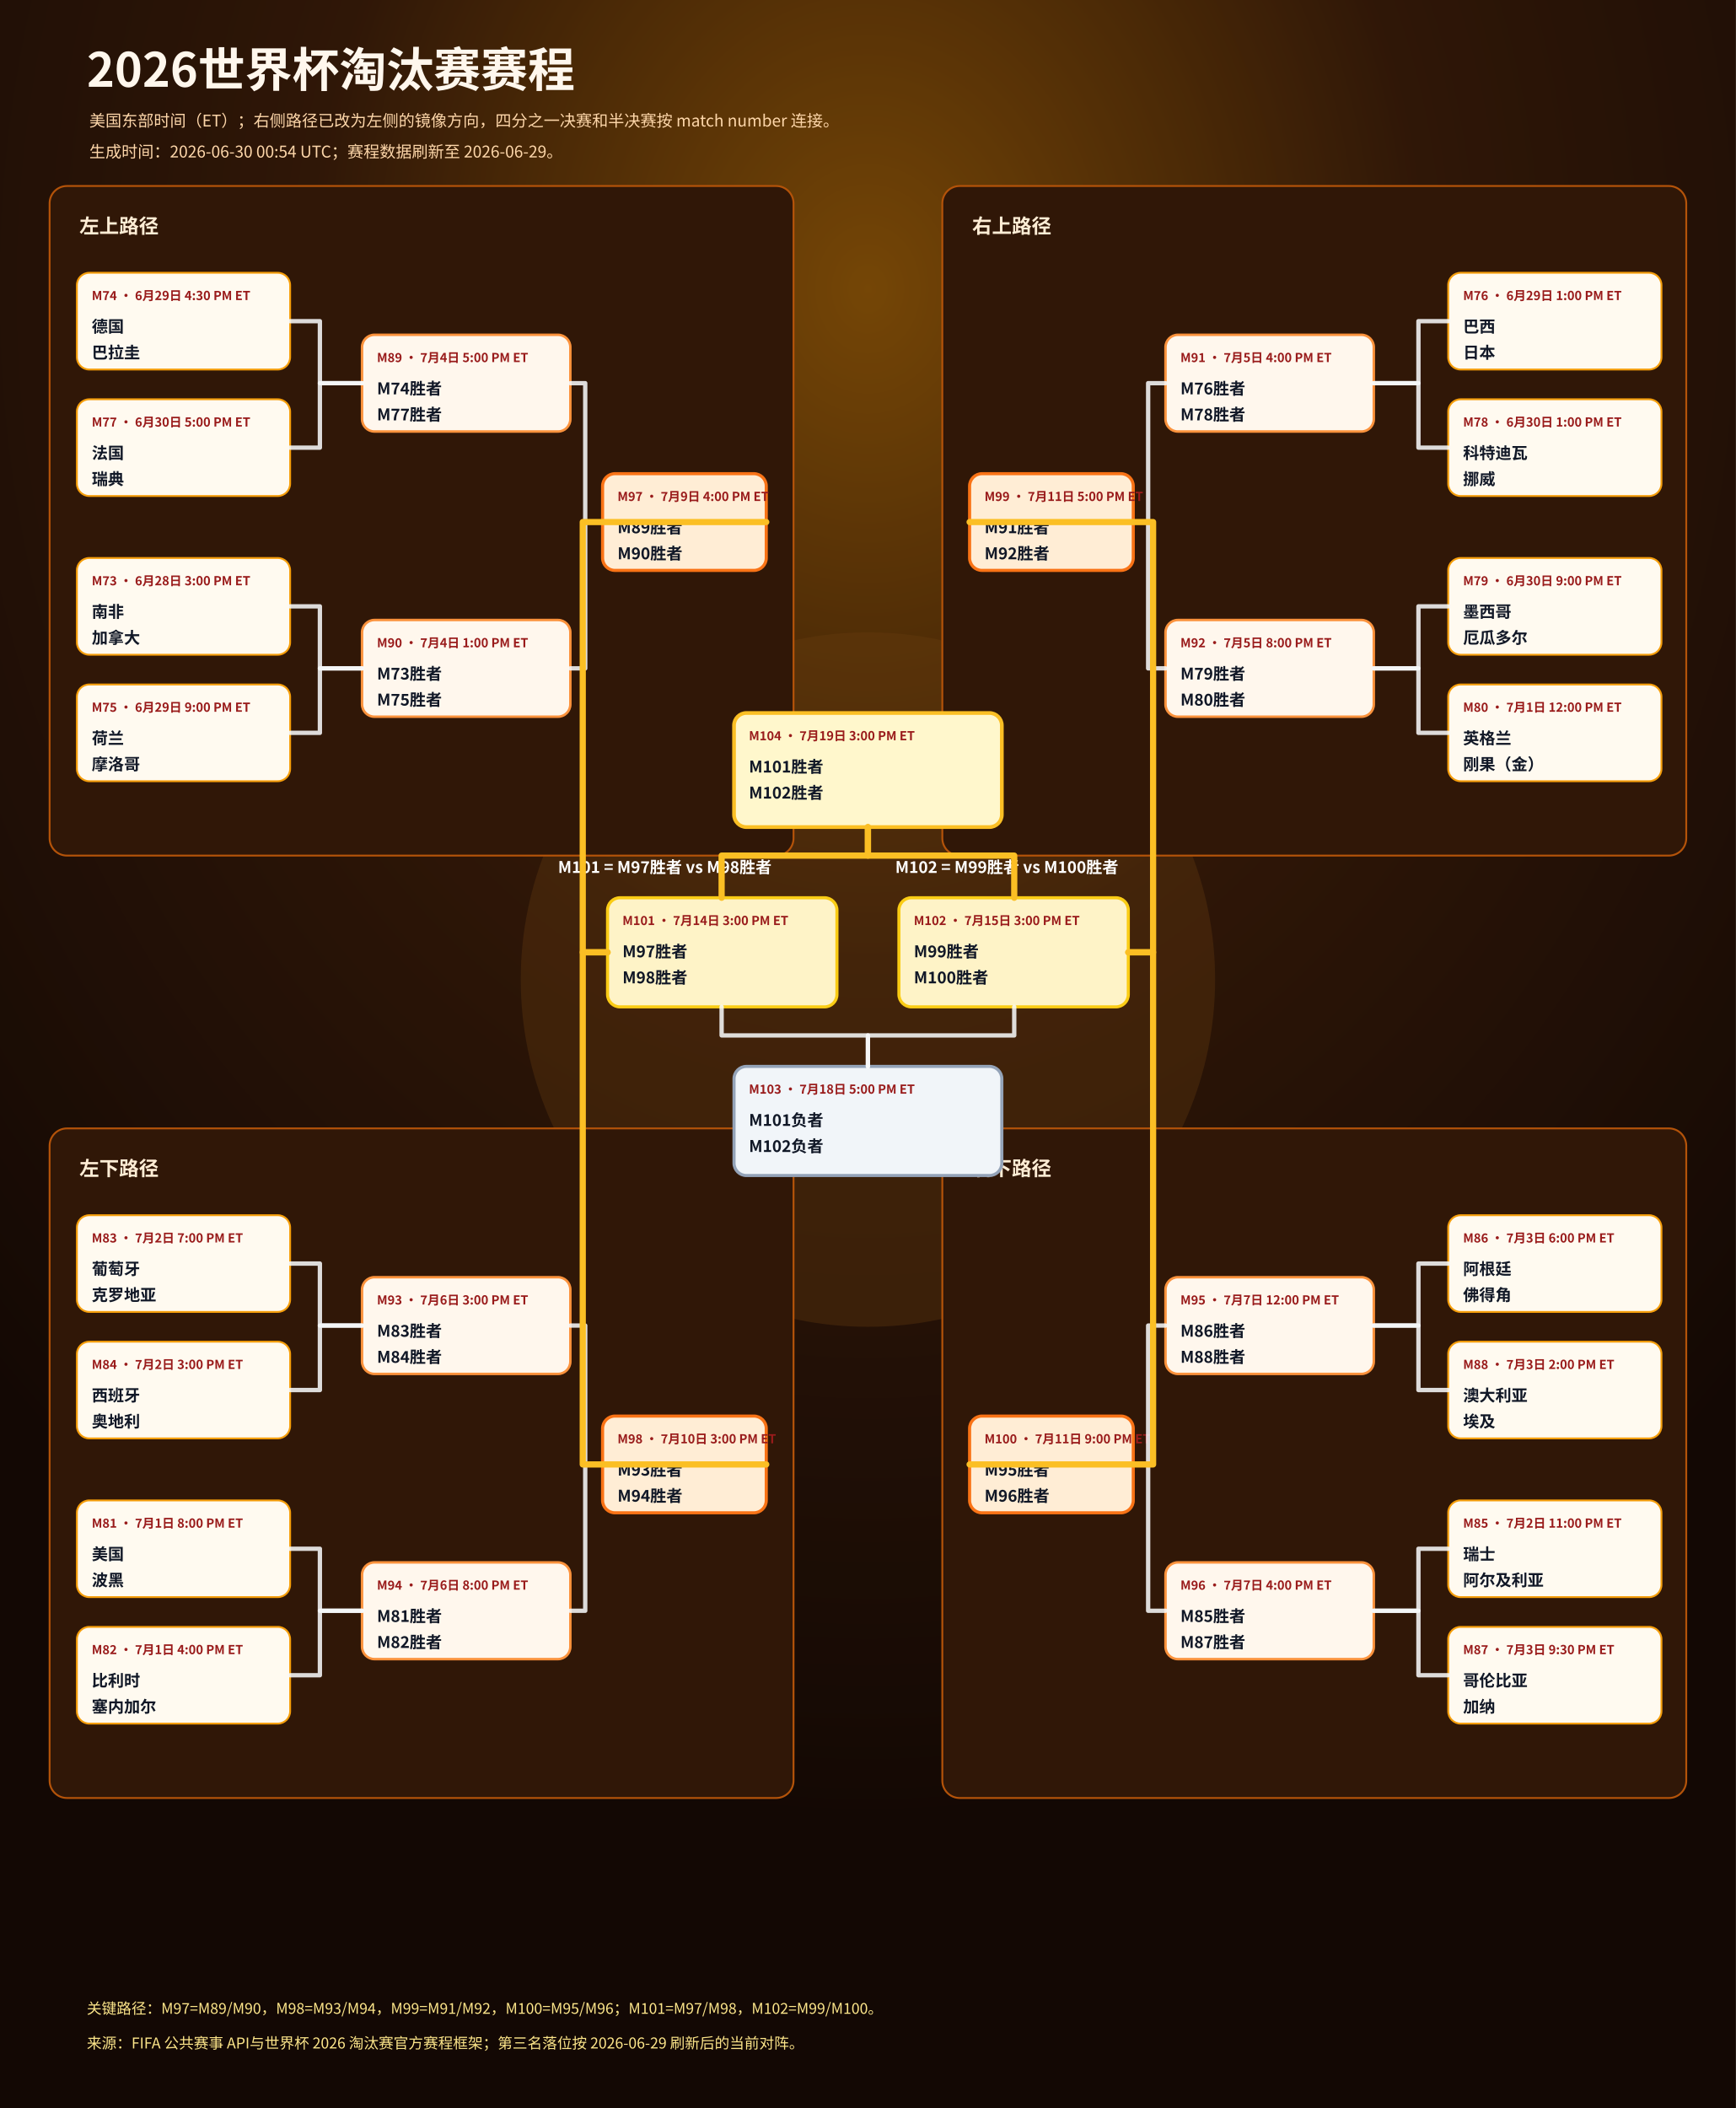
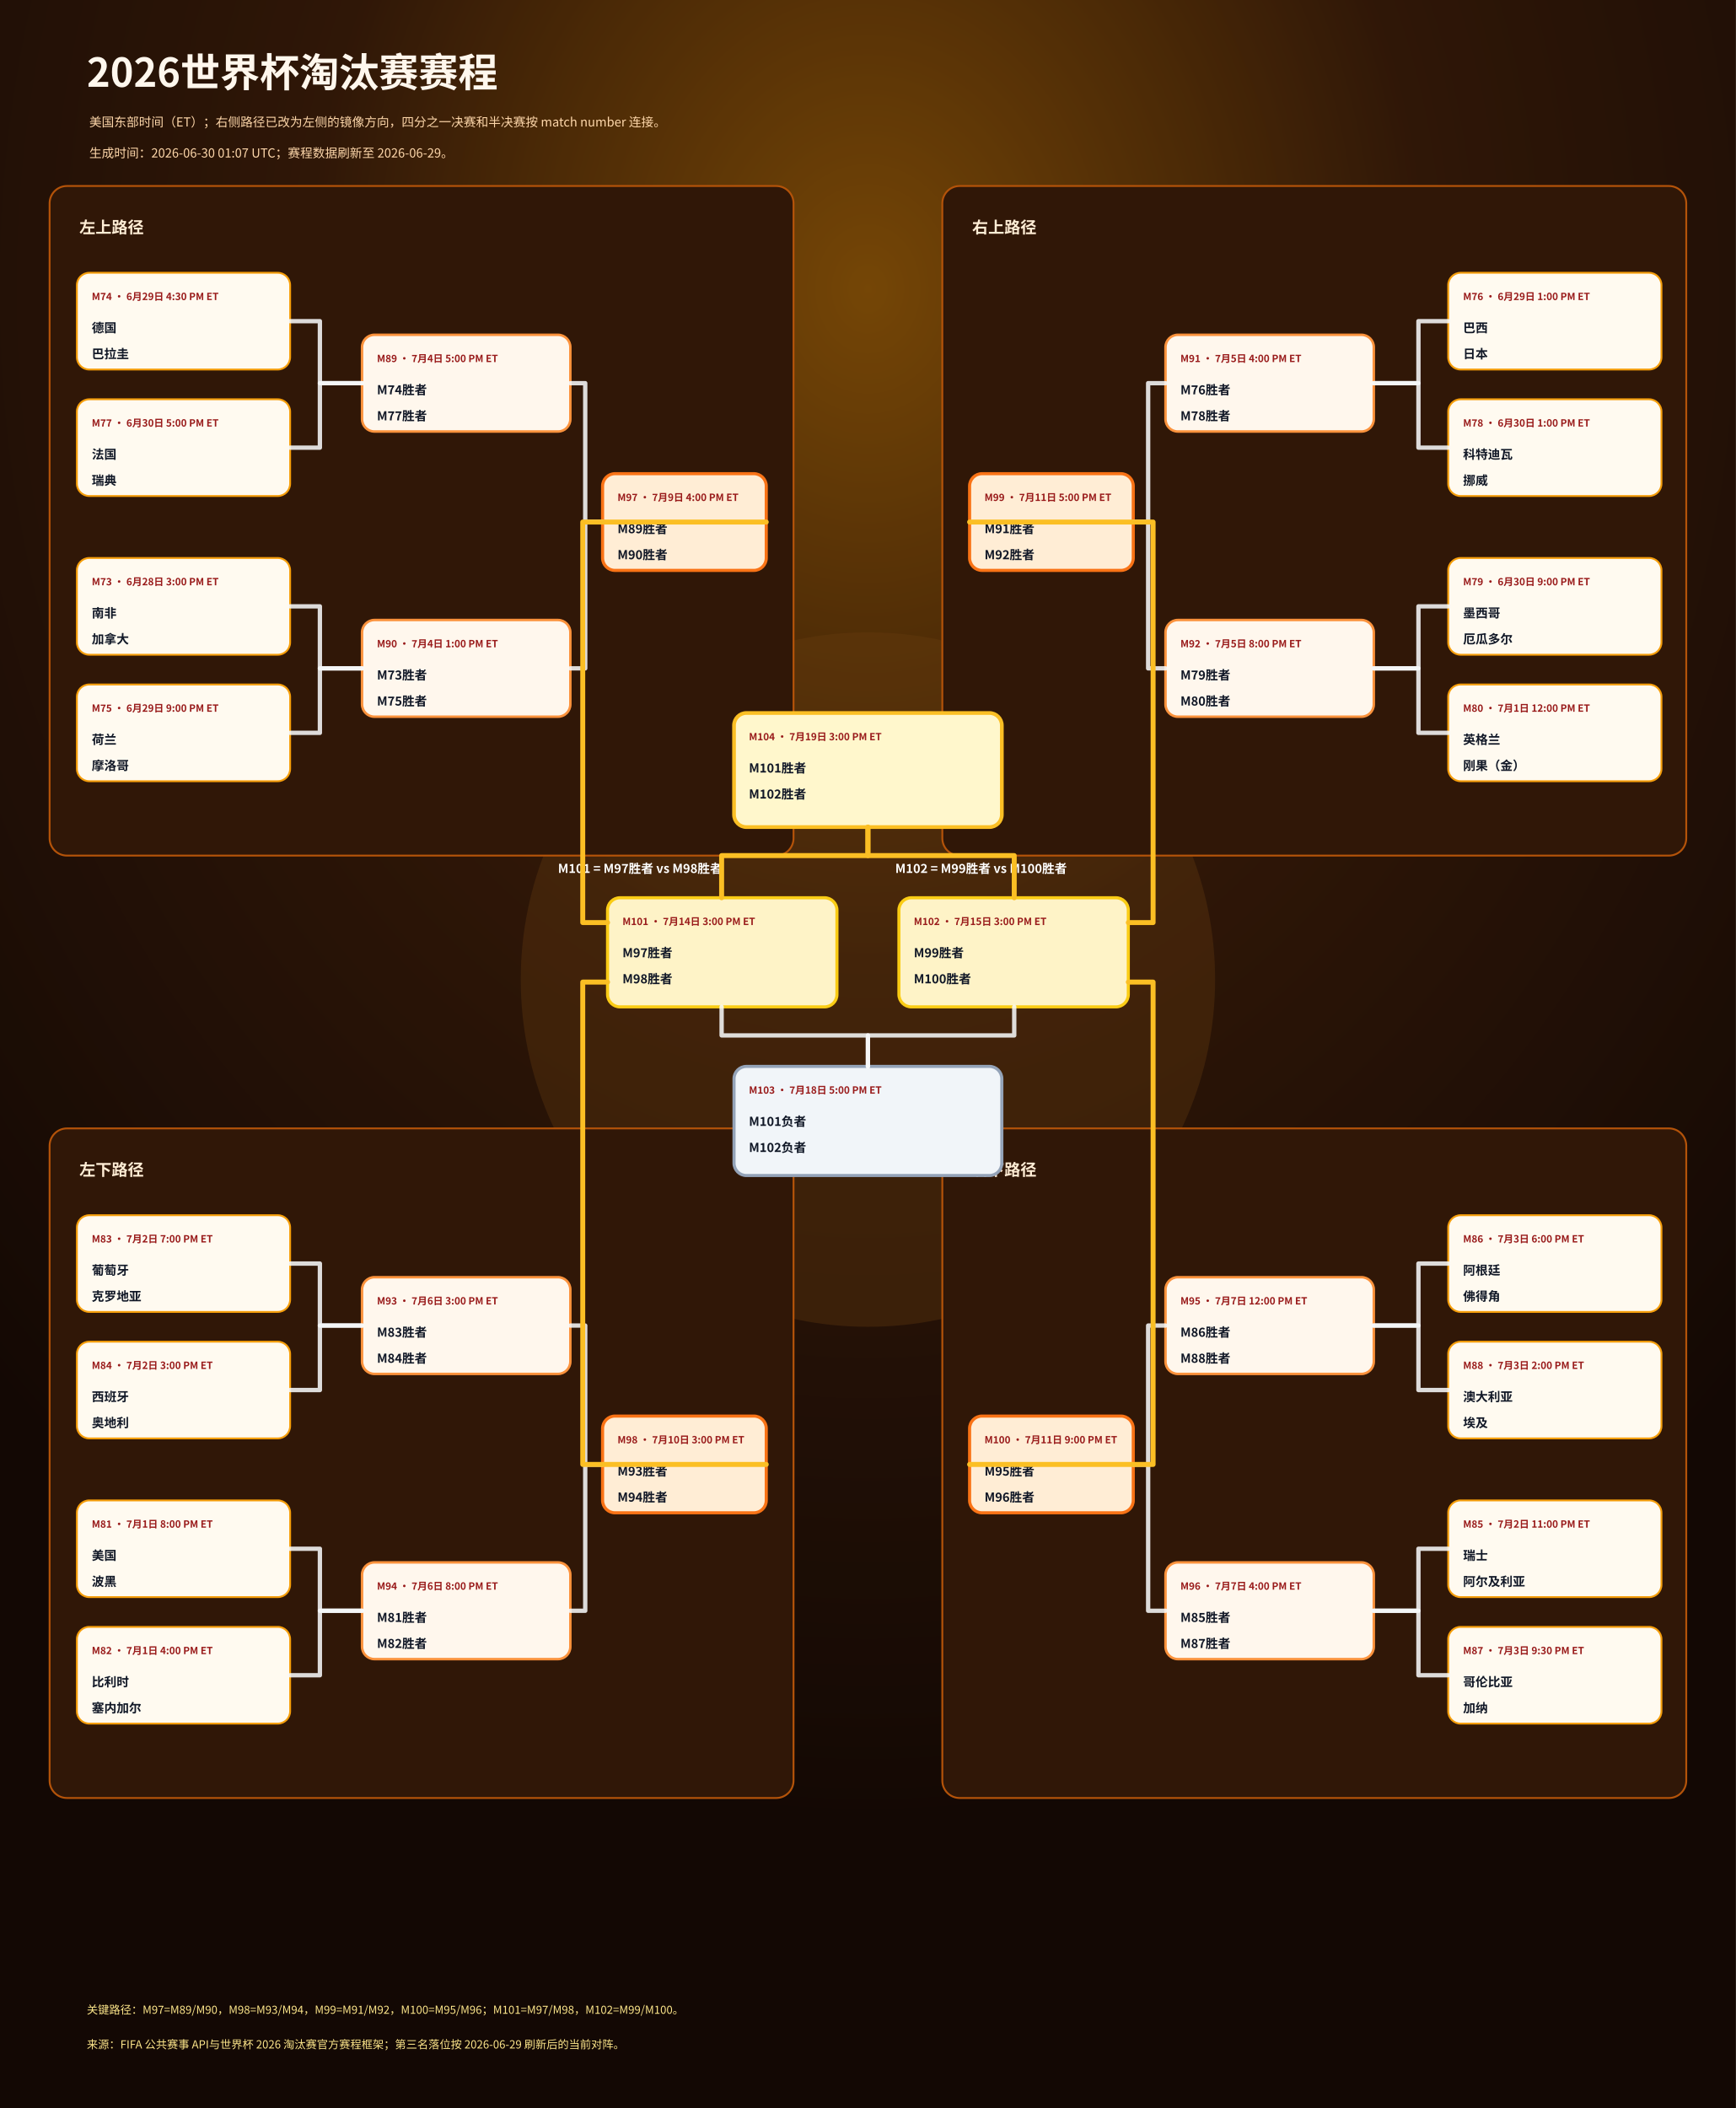
<svg xmlns="http://www.w3.org/2000/svg" width="1400" height="1700" viewBox="0 0 1400 1700">
  <defs>
    <style>
- .bg{fill:#160b04}.glow{fill:#6b3f10;opacity:.32}.title{font:900 38px 'Microsoft YaHei','Noto Sans CJK SC',Arial,sans-serif;fill:#fff7ed}.subtitle{font:400 13px 'Microsoft YaHei','Noto Sans CJK SC',Arial,sans-serif;fill:#fed7aa}.section{font:800 16px 'Microsoft YaHei','Noto Sans CJK SC',Arial,sans-serif;fill:#ffedd5}.time{font:800 10px 'Microsoft YaHei','Noto Sans CJK SC',Arial,sans-serif;fill:#991b1b}.team{font:800 13px 'Microsoft YaHei','Noto Sans CJK SC',Arial,sans-serif;fill:#111827}.panel{fill:#301707;stroke:#b45309;stroke-width:1.5}.match{fill:#fffaf0;stroke:#f59e0b;stroke-width:1.5}.slot{fill:#fff7ed;stroke:#fb923c;stroke-width:2}.quarter{fill:#ffedd5;stroke:#f97316;stroke-width:2.5}.semi{fill:#fef3c7;stroke:#facc15;stroke-width:2.5}.final{fill:#fff7cc;stroke:#fbbf24;stroke-width:3}.third{fill:#f1f5f9;stroke:#94a3b8;stroke-width:2.5}.connector{fill:none;stroke:#f8fafc;stroke-width:3.5;stroke-linecap:round;stroke-linejoin:round;opacity:.86}.connectorHot{fill:none;stroke:#fbbf24;stroke-width:5;stroke-linecap:round;stroke-linejoin:round}.note{font:400 12px 'Microsoft YaHei','Noto Sans CJK SC',Arial,sans-serif;fill:#fde68a}.pathLabel{font:800 13px 'Microsoft YaHei','Noto Sans CJK SC',Arial,sans-serif;fill:#ffffff}
+ .bg{fill:#160b04}.glow{fill:#6b3f10;opacity:.32}.title{font:900 32px 'Microsoft YaHei','Noto Sans CJK SC',Arial,sans-serif;fill:#fff7ed}.subtitle{font:400 10px 'Microsoft YaHei','Noto Sans CJK SC',Arial,sans-serif;fill:#fed7aa}.section{font:800 13px 'Microsoft YaHei','Noto Sans CJK SC',Arial,sans-serif;fill:#ffedd5}.time{font:800 8px 'Microsoft YaHei','Noto Sans CJK SC',Arial,sans-serif;fill:#991b1b}.team{font:800 10px 'Microsoft YaHei','Noto Sans CJK SC',Arial,sans-serif;fill:#111827}.panel{fill:#301707;stroke:#b45309;stroke-width:1.5}.match{fill:#fffaf0;stroke:#f59e0b;stroke-width:1.5}.slot{fill:#fff7ed;stroke:#fb923c;stroke-width:2}.quarter{fill:#ffedd5;stroke:#f97316;stroke-width:2.5}.semi{fill:#fef3c7;stroke:#facc15;stroke-width:2.5}.final{fill:#fff7cc;stroke:#fbbf24;stroke-width:3}.third{fill:#f1f5f9;stroke:#94a3b8;stroke-width:2.5}.connector{fill:none;stroke:#f8fafc;stroke-width:3.5;stroke-linecap:round;stroke-linejoin:round;opacity:.86}.connectorHot{fill:none;stroke:#fbbf24;stroke-width:4;stroke-linecap:round;stroke-linejoin:round}.note{font:400 9px 'Microsoft YaHei','Noto Sans CJK SC',Arial,sans-serif;fill:#fde68a}.pathLabel{font:800 10px 'Microsoft YaHei','Noto Sans CJK SC',Arial,sans-serif;fill:#ffffff}
</style>
    <radialGradient id="gold" cx="50%" cy="14%" r="72%">
      <stop offset="0%" stop-color="#a16207" />
      <stop offset="45%" stop-color="#3b1d09" />
      <stop offset="100%" stop-color="#120805" />
    </radialGradient>
  </defs>
  <rect class="bg" x="0" y="0" width="1400" height="1700" />
  <rect x="0" y="0" width="1400" height="1700" fill="url(#gold)" opacity=".68" />
  <circle class="glow" cx="700" cy="790" r="280" />
  <text class="title" x="70" y="70">2026世界杯淘汰赛赛程</text>
  <text class="subtitle" x="72" y="102">美国东部时间（ET）；右侧路径已改为左侧的镜像方向，四分之一决赛和半决赛按 match number 连接。</text>
-   <text class="subtitle" x="72" y="127">生成时间：2026-06-30 00:54 UTC；赛程数据刷新至 2026-06-29。</text>
+   <text class="subtitle" x="72" y="127">生成时间：2026-06-30 01:07 UTC；赛程数据刷新至 2026-06-29。</text>
  <rect class="panel" x="40" y="150" width="600" height="540" rx="14" />
  <text class="section" x="64" y="188">左上路径</text>
  <g id="m74">
    <rect class="match" x="62" y="220" width="172" height="78" rx="10" />
    <text class="time" x="74" y="242">M74 · 6月29日 4:30 PM ET</text>
    <text class="team" x="74" y="268">德国</text>
    <text class="team" x="74" y="289">巴拉圭</text>
  </g>
  <g id="m77">
    <rect class="match" x="62" y="322" width="172" height="78" rx="10" />
    <text class="time" x="74" y="344">M77 · 6月30日 5:00 PM ET</text>
    <text class="team" x="74" y="370">法国</text>
    <text class="team" x="74" y="391">瑞典</text>
  </g>
  <g id="m89">
    <rect class="slot" x="292" y="270" width="168" height="78" rx="10" />
    <text class="time" x="304" y="292">M89 · 7月4日 5:00 PM ET</text>
    <text class="team" x="304" y="318">M74胜者</text>
    <text class="team" x="304" y="339">M77胜者</text>
  </g>
  <path class="connector" d="M234 259 H258 V309 H292" />
  <path class="connector" d="M234 361 H258 V309 H292" />
  <g id="m73">
    <rect class="match" x="62" y="450" width="172" height="78" rx="10" />
    <text class="time" x="74" y="472">M73 · 6月28日 3:00 PM ET</text>
    <text class="team" x="74" y="498">南非</text>
    <text class="team" x="74" y="519">加拿大</text>
  </g>
  <g id="m75">
    <rect class="match" x="62" y="552" width="172" height="78" rx="10" />
    <text class="time" x="74" y="574">M75 · 6月29日 9:00 PM ET</text>
    <text class="team" x="74" y="600">荷兰</text>
    <text class="team" x="74" y="621">摩洛哥</text>
  </g>
  <g id="m90">
    <rect class="slot" x="292" y="500" width="168" height="78" rx="10" />
    <text class="time" x="304" y="522">M90 · 7月4日 1:00 PM ET</text>
    <text class="team" x="304" y="548">M73胜者</text>
    <text class="team" x="304" y="569">M75胜者</text>
  </g>
  <path class="connector" d="M234 489 H258 V539 H292" />
  <path class="connector" d="M234 591 H258 V539 H292" />
  <g id="m97">
    <rect class="quarter" x="486" y="382" width="132" height="78" rx="10" />
    <text class="time" x="498" y="404">M97 · 7月9日 4:00 PM ET</text>
    <text class="team" x="498" y="430">M89胜者</text>
    <text class="team" x="498" y="451">M90胜者</text>
  </g>
  <path class="connector" d="M460 309 H472 V421 H486" />
  <path class="connector" d="M460 539 H472 V421 H486" />
  <rect class="panel" x="760" y="150" width="600" height="540" rx="14" />
  <text class="section" x="784" y="188">右上路径</text>
  <g id="m76">
    <rect class="match" x="1168" y="220" width="172" height="78" rx="10" />
    <text class="time" x="1180" y="242">M76 · 6月29日 1:00 PM ET</text>
    <text class="team" x="1180" y="268">巴西</text>
    <text class="team" x="1180" y="289">日本</text>
  </g>
  <g id="m78">
    <rect class="match" x="1168" y="322" width="172" height="78" rx="10" />
    <text class="time" x="1180" y="344">M78 · 6月30日 1:00 PM ET</text>
    <text class="team" x="1180" y="370">科特迪瓦</text>
    <text class="team" x="1180" y="391">挪威</text>
  </g>
  <g id="m91">
    <rect class="slot" x="940" y="270" width="168" height="78" rx="10" />
    <text class="time" x="952" y="292">M91 · 7月5日 4:00 PM ET</text>
    <text class="team" x="952" y="318">M76胜者</text>
    <text class="team" x="952" y="339">M78胜者</text>
  </g>
  <path class="connector" d="M1168 259 H1144 V309 H1108" />
  <path class="connector" d="M1168 361 H1144 V309 H1108" />
  <g id="m79">
    <rect class="match" x="1168" y="450" width="172" height="78" rx="10" />
    <text class="time" x="1180" y="472">M79 · 6月30日 9:00 PM ET</text>
    <text class="team" x="1180" y="498">墨西哥</text>
    <text class="team" x="1180" y="519">厄瓜多尔</text>
  </g>
  <g id="m80">
    <rect class="match" x="1168" y="552" width="172" height="78" rx="10" />
    <text class="time" x="1180" y="574">M80 · 7月1日 12:00 PM ET</text>
    <text class="team" x="1180" y="600">英格兰</text>
    <text class="team" x="1180" y="621">刚果（金）</text>
  </g>
  <g id="m92">
    <rect class="slot" x="940" y="500" width="168" height="78" rx="10" />
    <text class="time" x="952" y="522">M92 · 7月5日 8:00 PM ET</text>
    <text class="team" x="952" y="548">M79胜者</text>
    <text class="team" x="952" y="569">M80胜者</text>
  </g>
  <path class="connector" d="M1168 489 H1144 V539 H1108" />
  <path class="connector" d="M1168 591 H1144 V539 H1108" />
  <g id="m99">
    <rect class="quarter" x="782" y="382" width="132" height="78" rx="10" />
    <text class="time" x="794" y="404">M99 · 7月11日 5:00 PM ET</text>
    <text class="team" x="794" y="430">M91胜者</text>
    <text class="team" x="794" y="451">M92胜者</text>
  </g>
  <path class="connector" d="M940 309 H926 V421 H914" />
  <path class="connector" d="M940 539 H926 V421 H914" />
  <rect class="panel" x="40" y="910" width="600" height="540" rx="14" />
  <text class="section" x="64" y="948">左下路径</text>
  <g id="m83">
    <rect class="match" x="62" y="980" width="172" height="78" rx="10" />
    <text class="time" x="74" y="1002">M83 · 7月2日 7:00 PM ET</text>
    <text class="team" x="74" y="1028">葡萄牙</text>
    <text class="team" x="74" y="1049">克罗地亚</text>
  </g>
  <g id="m84">
    <rect class="match" x="62" y="1082" width="172" height="78" rx="10" />
    <text class="time" x="74" y="1104">M84 · 7月2日 3:00 PM ET</text>
    <text class="team" x="74" y="1130">西班牙</text>
    <text class="team" x="74" y="1151">奥地利</text>
  </g>
  <g id="m93">
    <rect class="slot" x="292" y="1030" width="168" height="78" rx="10" />
    <text class="time" x="304" y="1052">M93 · 7月6日 3:00 PM ET</text>
    <text class="team" x="304" y="1078">M83胜者</text>
    <text class="team" x="304" y="1099">M84胜者</text>
  </g>
  <path class="connector" d="M234 1019 H258 V1069 H292" />
  <path class="connector" d="M234 1121 H258 V1069 H292" />
  <g id="m81">
    <rect class="match" x="62" y="1210" width="172" height="78" rx="10" />
    <text class="time" x="74" y="1232">M81 · 7月1日 8:00 PM ET</text>
    <text class="team" x="74" y="1258">美国</text>
    <text class="team" x="74" y="1279">波黑</text>
  </g>
  <g id="m82">
    <rect class="match" x="62" y="1312" width="172" height="78" rx="10" />
    <text class="time" x="74" y="1334">M82 · 7月1日 4:00 PM ET</text>
    <text class="team" x="74" y="1360">比利时</text>
    <text class="team" x="74" y="1381">塞内加尔</text>
  </g>
  <g id="m94">
    <rect class="slot" x="292" y="1260" width="168" height="78" rx="10" />
    <text class="time" x="304" y="1282">M94 · 7月6日 8:00 PM ET</text>
    <text class="team" x="304" y="1308">M81胜者</text>
    <text class="team" x="304" y="1329">M82胜者</text>
  </g>
  <path class="connector" d="M234 1249 H258 V1299 H292" />
  <path class="connector" d="M234 1351 H258 V1299 H292" />
  <g id="m98">
    <rect class="quarter" x="486" y="1142" width="132" height="78" rx="10" />
    <text class="time" x="498" y="1164">M98 · 7月10日 3:00 PM ET</text>
    <text class="team" x="498" y="1190">M93胜者</text>
    <text class="team" x="498" y="1211">M94胜者</text>
  </g>
  <path class="connector" d="M460 1069 H472 V1181 H486" />
  <path class="connector" d="M460 1299 H472 V1181 H486" />
  <rect class="panel" x="760" y="910" width="600" height="540" rx="14" />
  <text class="section" x="784" y="948">右下路径</text>
  <g id="m86">
    <rect class="match" x="1168" y="980" width="172" height="78" rx="10" />
    <text class="time" x="1180" y="1002">M86 · 7月3日 6:00 PM ET</text>
    <text class="team" x="1180" y="1028">阿根廷</text>
    <text class="team" x="1180" y="1049">佛得角</text>
  </g>
  <g id="m88">
    <rect class="match" x="1168" y="1082" width="172" height="78" rx="10" />
    <text class="time" x="1180" y="1104">M88 · 7月3日 2:00 PM ET</text>
    <text class="team" x="1180" y="1130">澳大利亚</text>
    <text class="team" x="1180" y="1151">埃及</text>
  </g>
  <g id="m95">
    <rect class="slot" x="940" y="1030" width="168" height="78" rx="10" />
    <text class="time" x="952" y="1052">M95 · 7月7日 12:00 PM ET</text>
    <text class="team" x="952" y="1078">M86胜者</text>
    <text class="team" x="952" y="1099">M88胜者</text>
  </g>
  <path class="connector" d="M1168 1019 H1144 V1069 H1108" />
  <path class="connector" d="M1168 1121 H1144 V1069 H1108" />
  <g id="m85">
    <rect class="match" x="1168" y="1210" width="172" height="78" rx="10" />
    <text class="time" x="1180" y="1232">M85 · 7月2日 11:00 PM ET</text>
    <text class="team" x="1180" y="1258">瑞士</text>
    <text class="team" x="1180" y="1279">阿尔及利亚</text>
  </g>
  <g id="m87">
    <rect class="match" x="1168" y="1312" width="172" height="78" rx="10" />
    <text class="time" x="1180" y="1334">M87 · 7月3日 9:30 PM ET</text>
    <text class="team" x="1180" y="1360">哥伦比亚</text>
    <text class="team" x="1180" y="1381">加纳</text>
  </g>
  <g id="m96">
    <rect class="slot" x="940" y="1260" width="168" height="78" rx="10" />
    <text class="time" x="952" y="1282">M96 · 7月7日 4:00 PM ET</text>
    <text class="team" x="952" y="1308">M85胜者</text>
    <text class="team" x="952" y="1329">M87胜者</text>
  </g>
  <path class="connector" d="M1168 1249 H1144 V1299 H1108" />
  <path class="connector" d="M1168 1351 H1144 V1299 H1108" />
  <g id="m100">
    <rect class="quarter" x="782" y="1142" width="132" height="78" rx="10" />
    <text class="time" x="794" y="1164">M100 · 7月11日 9:00 PM ET</text>
    <text class="team" x="794" y="1190">M95胜者</text>
    <text class="team" x="794" y="1211">M96胜者</text>
  </g>
  <path class="connector" d="M940 1069 H926 V1181 H914" />
  <path class="connector" d="M940 1299 H926 V1181 H914" />
  <g id="m101">
    <rect class="semi" x="490" y="724" width="185" height="88" rx="10" />
    <text class="time" x="502" y="746">M101 · 7月14日 3:00 PM ET</text>
    <text class="team" x="502" y="772">M97胜者</text>
    <text class="team" x="502" y="793">M98胜者</text>
  </g>
  <g id="m102">
    <rect class="semi" x="725" y="724" width="185" height="88" rx="10" />
    <text class="time" x="737" y="746">M102 · 7月15日 3:00 PM ET</text>
    <text class="team" x="737" y="772">M99胜者</text>
    <text class="team" x="737" y="793">M100胜者</text>
  </g>
  <g id="m104">
    <rect class="final" x="592" y="575" width="216" height="92" rx="10" />
    <text class="time" x="604" y="597">M104 · 7月19日 3:00 PM ET</text>
    <text class="team" x="604" y="623">M101胜者</text>
    <text class="team" x="604" y="644">M102胜者</text>
  </g>
  <g id="m103">
    <rect class="third" x="592" y="860" width="216" height="88" rx="10" />
    <text class="time" x="604" y="882">M103 · 7月18日 5:00 PM ET</text>
    <text class="team" x="604" y="908">M101负者</text>
    <text class="team" x="604" y="929">M102负者</text>
  </g>
  <text class="pathLabel" x="450" y="704">M101 = M97胜者 vs M98胜者</text>
  <text class="pathLabel" x="722" y="704">M102 = M99胜者 vs M100胜者</text>
-   <path class="connectorHot" d="M618 421 H470 V768 H490" />
-   <path class="connectorHot" d="M618 1181 H470 V768 H490" />
-   <path class="connectorHot" d="M782 421 H930 V768 H910" />
-   <path class="connectorHot" d="M782 1181 H930 V768 H910" />
+   <path class="connectorHot" d="M618 421 H470 V744 H490" />
+   <path class="connectorHot" d="M618 1181 H470 V792 H490" />
+   <path class="connectorHot" d="M782 421 H930 V744 H910" />
+   <path class="connectorHot" d="M782 1181 H930 V792 H910" />
  <path class="connectorHot" d="M582 724 V690 H700 V667" />
  <path class="connectorHot" d="M818 724 V690 H700 V667" />
  <path class="connector" d="M582 812 V835 H700 V860" />
  <path class="connector" d="M818 812 V835 H700 V860" />
  <text class="note" x="70" y="1624">关键路径：M97=M89/M90，M98=M93/M94，M99=M91/M92，M100=M95/M96；M101=M97/M98，M102=M99/M100。</text>
  <text class="note" x="70" y="1652">来源：FIFA 公共赛事 API与世界杯 2026 淘汰赛官方赛程框架；第三名落位按 2026-06-29 刷新后的当前对阵。</text>
</svg>
